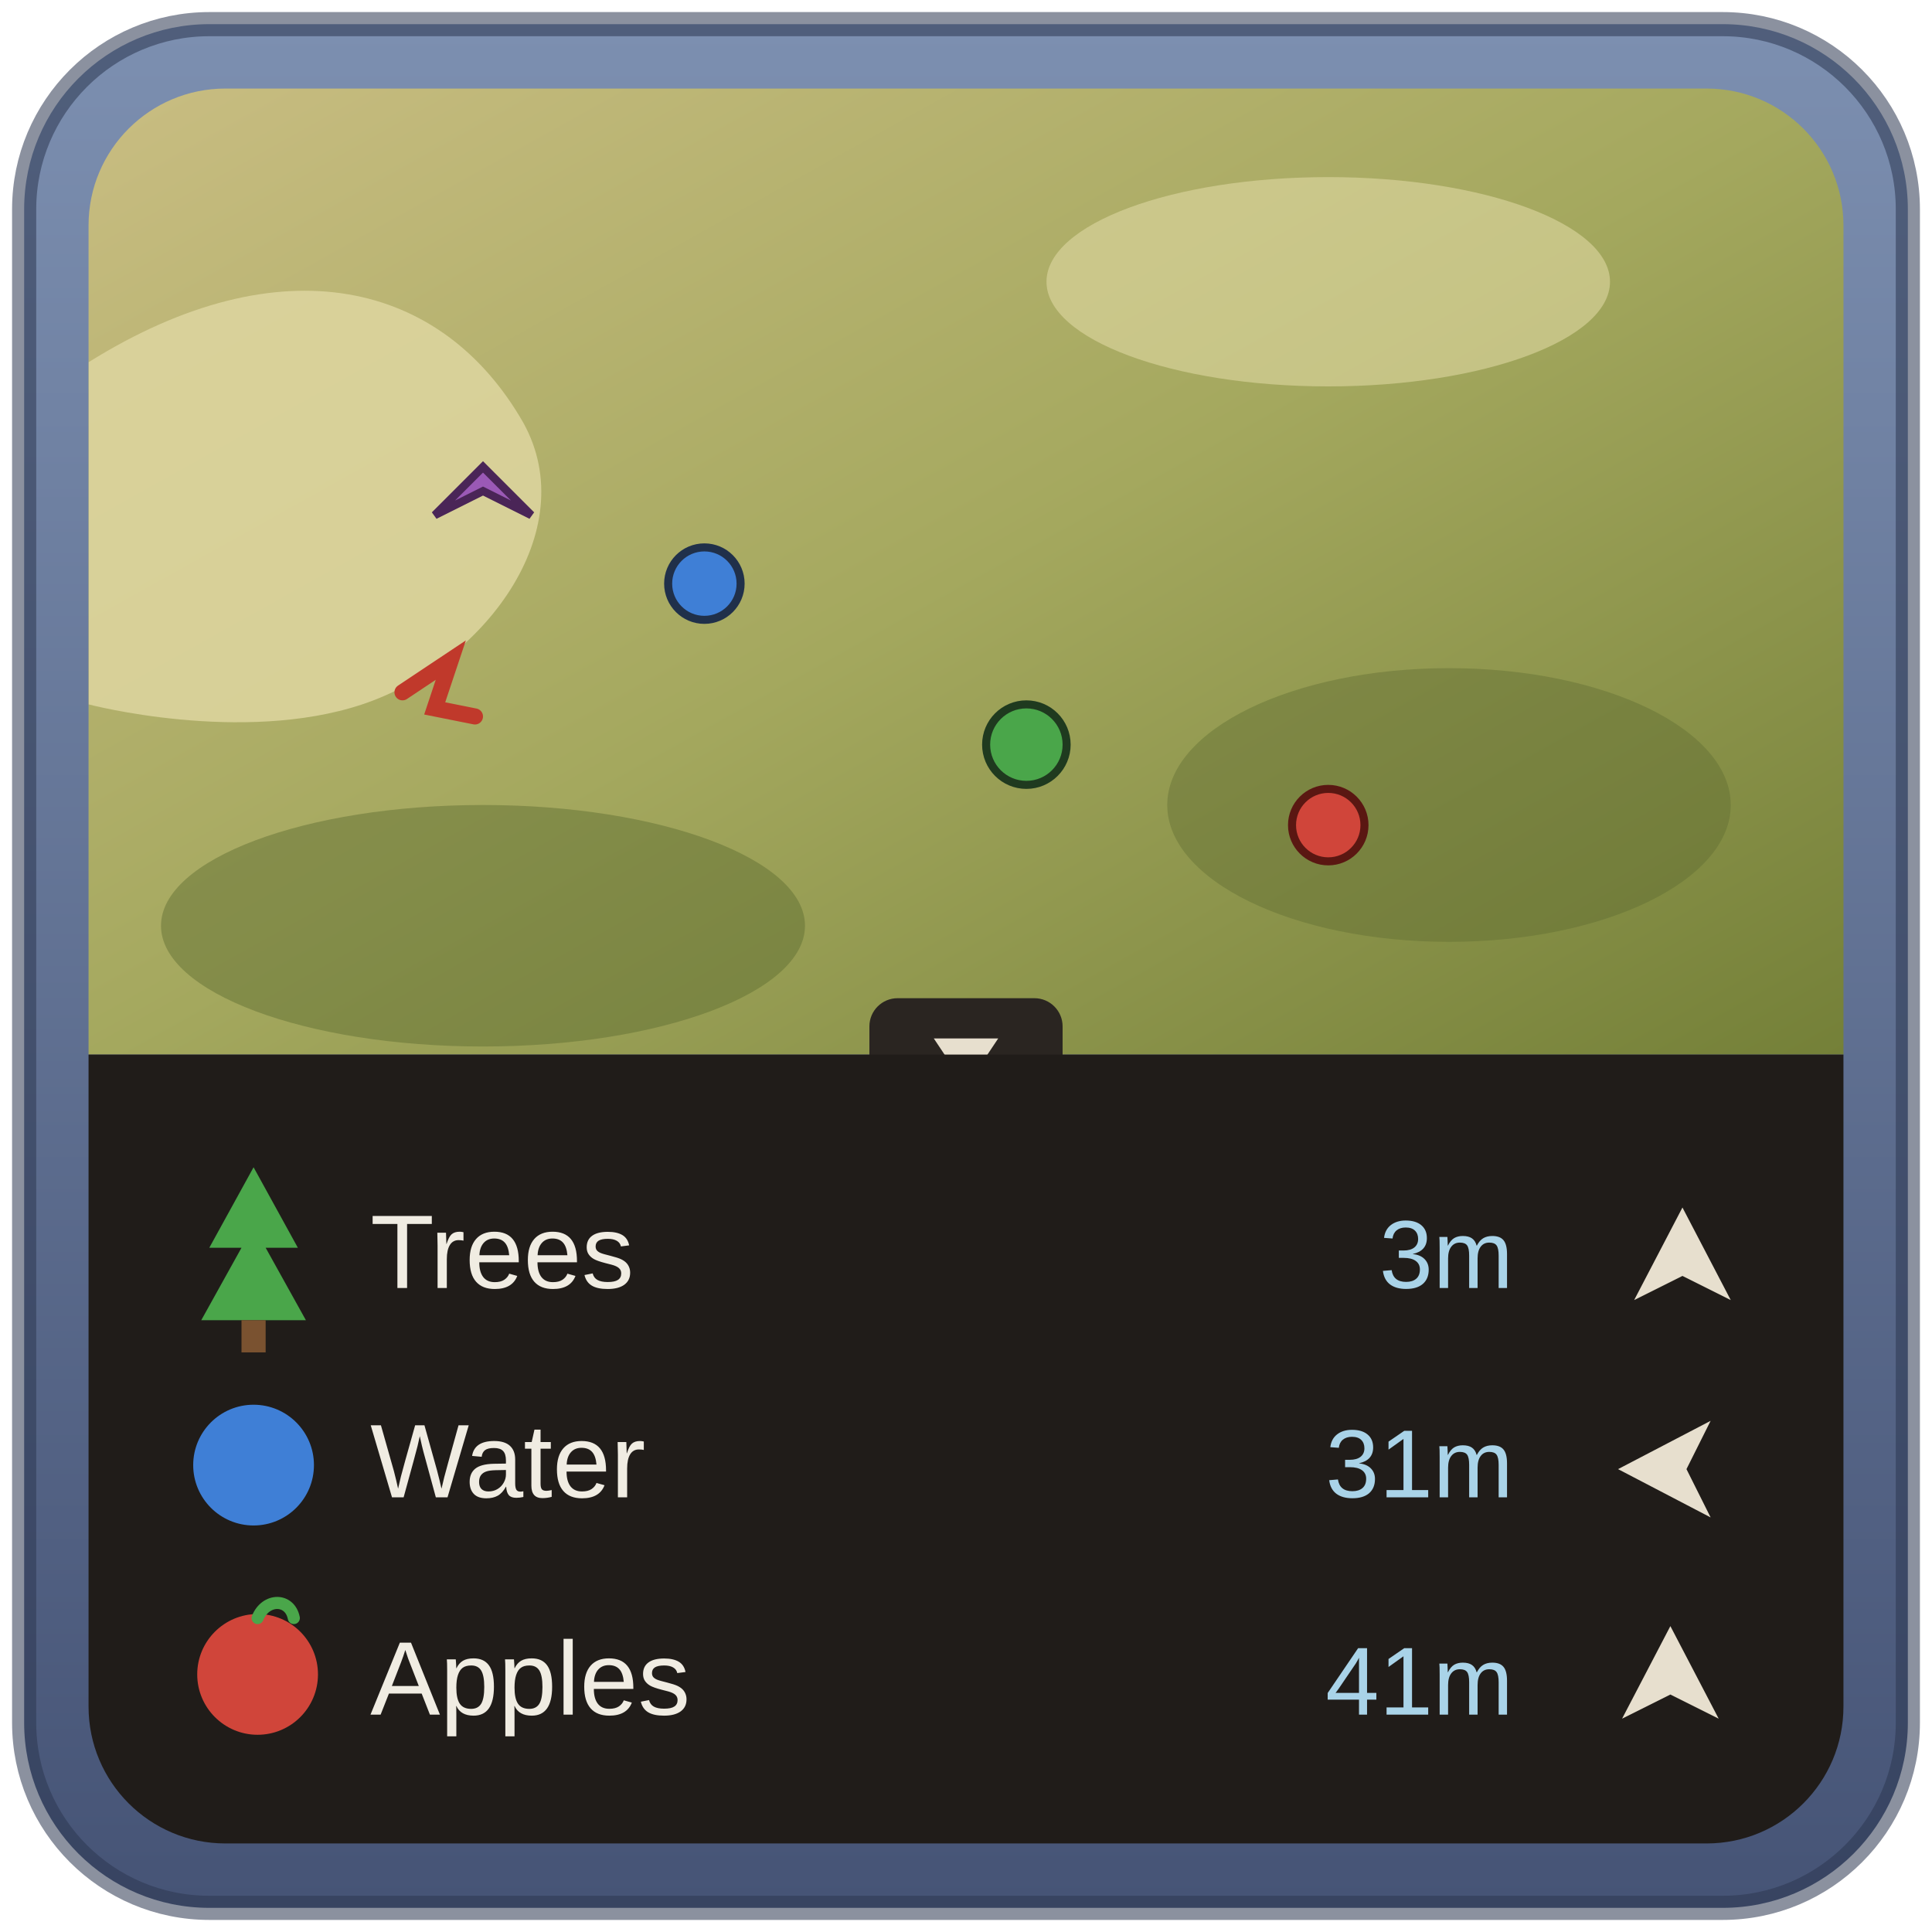
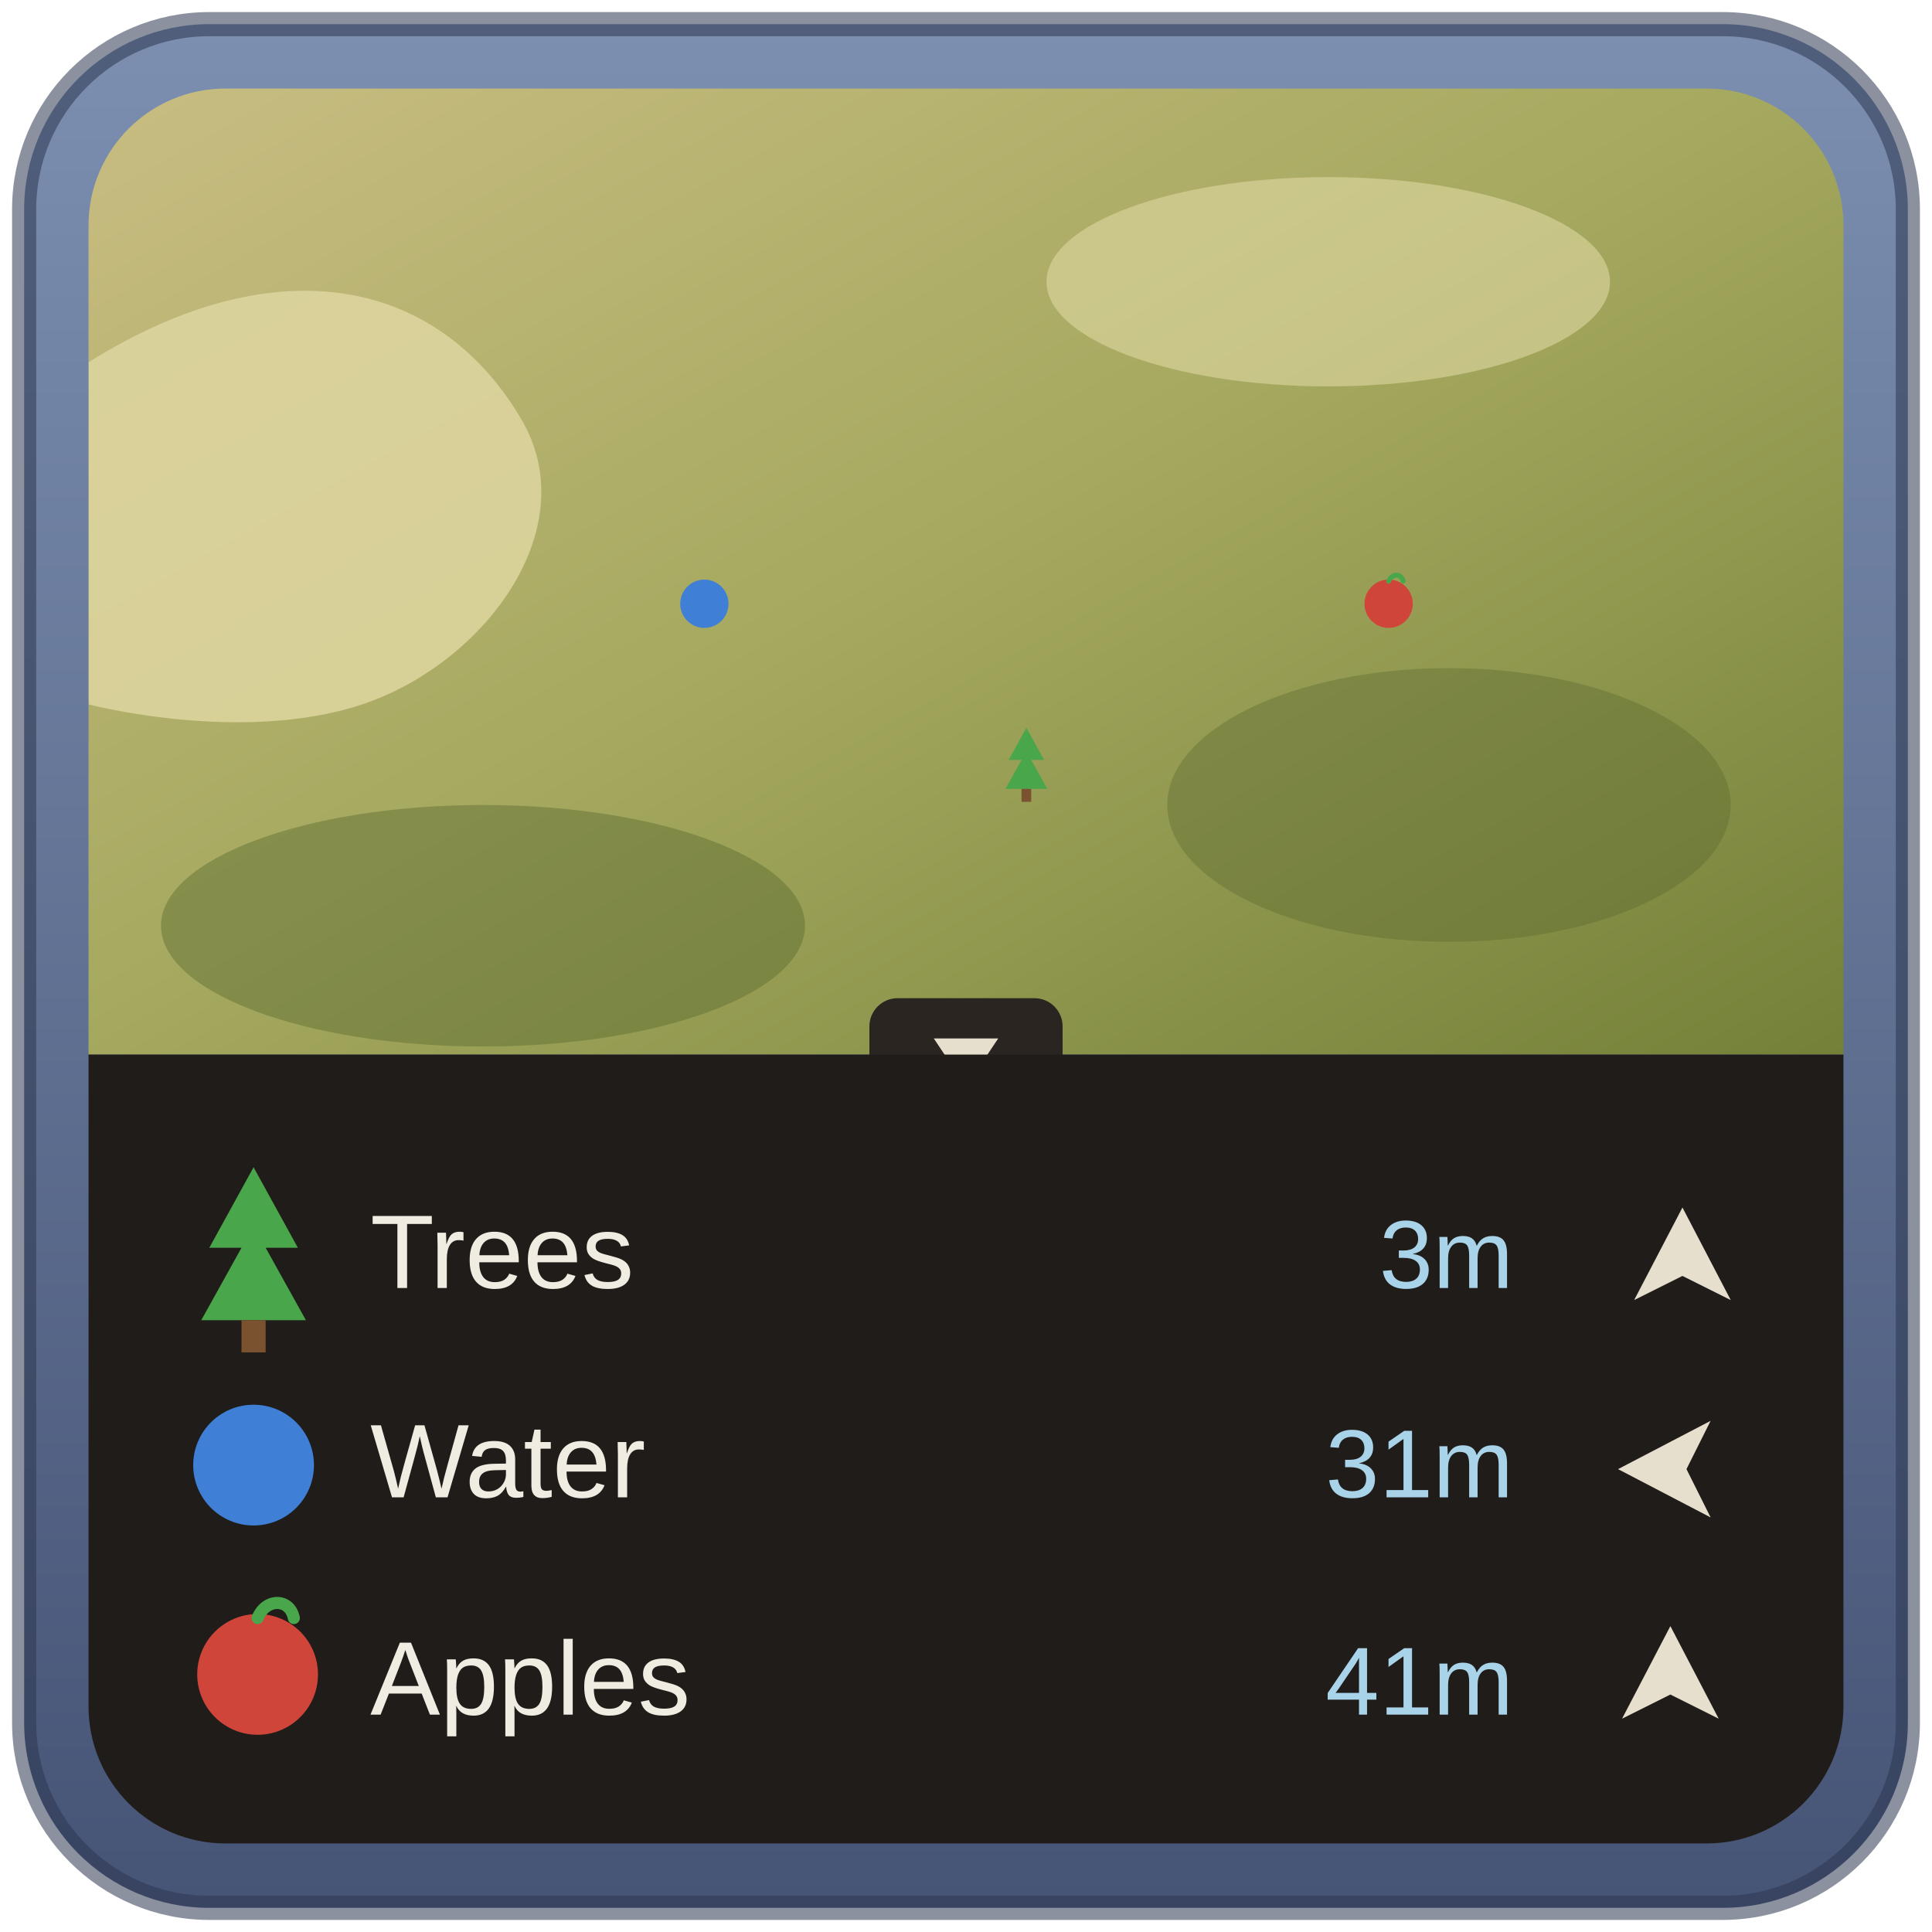
<svg xmlns="http://www.w3.org/2000/svg" viewBox="0 0 480 480" font-family="Verdana, Arial, sans-serif">
  <defs>
    <linearGradient id="frame" x1="0" y1="0" x2="0" y2="1">
      <stop offset="0" stop-color="#7c8fb0" />
      <stop offset="1" stop-color="#465476" />
    </linearGradient>
    <linearGradient id="terrain" x1="0" y1="0" x2="1" y2="1">
      <stop offset="0" stop-color="#c9bd82" />
      <stop offset="0.5" stop-color="#a4a85e" />
      <stop offset="1" stop-color="#748038" />
    </linearGradient>
    <clipPath id="innerClip">
      <rect x="22" y="22" width="436" height="436" rx="34" />
    </clipPath>
+     <g id="icon-tree">
+       <path d="M0,-23 L11,-3 L3,-3 L13,15 L-13,15 L-3,-3 L-11,-3 Z" fill="#4aa64a" />
+       <rect x="-3" y="15" width="6" height="8" fill="#7a5230" />
+     </g>
+     <g id="icon-water">
+       <circle cx="0" cy="0" r="15" fill="#3f7fd6" />
+     </g>
+     <g id="icon-apple">
+       <circle cx="0" cy="0" r="15" fill="#d0453a" />
+       <path d="M0,-14 C2,-19 8,-19 9,-14" fill="none" stroke="#4aa64a" stroke-width="3" stroke-linecap="round" />
+     </g>
  </defs>
  <rect x="6" y="6" width="468" height="468" rx="46" fill="url(#frame)" />
  <g clip-path="url(#innerClip)">
    <rect x="22" y="22" width="436" height="240" fill="url(#terrain)" />
    <path d="M22 90 C70 60 110 70 130 105 C145 132 120 165 90 175 C60 185 22 175 22 175 Z" fill="#ded6a0" opacity="0.85" />
    <ellipse cx="330" cy="70" rx="70" ry="26" fill="#e4dca8" opacity="0.55" />
    <ellipse cx="120" cy="230" rx="80" ry="30" fill="#5c6a2f" opacity="0.45" />
    <ellipse cx="360" cy="200" rx="70" ry="34" fill="#5c6a2f" opacity="0.4" />
-     <circle cx="175" cy="145" r="9" fill="#3f7fd6" stroke="#20304a" stroke-width="2" />
-     <circle cx="255" cy="185" r="10" fill="#4aa64a" stroke="#1f3a1f" stroke-width="2" />
-     <circle cx="330" cy="205" r="9" fill="#d0453a" stroke="#5a1712" stroke-width="2" />
-     <path d="M108 128 L120 116 L132 128 L120 122 Z" fill="#9b59b6" stroke="#4a2557" stroke-width="2" />
-     <path d="M100 172 L112 164 L108 176 L118 178" fill="none" stroke="#c0392b" stroke-width="4" stroke-linecap="round" />
+     <use href="#icon-water" transform="translate(175,150) scale(0.4)" />
+     <use href="#icon-tree" transform="translate(255,190) scale(0.4)" />
+     <use href="#icon-apple" transform="translate(345,150) scale(0.4)" />
    <rect x="216" y="248" width="48" height="30" rx="7" fill="#2a2521" />
    <path d="M232 258 L248 258 L240 270 Z" fill="#e7dfce" />
    <rect x="22" y="262" width="436" height="196" fill="#201c19" />
    <g transform="translate(46,286)">
-       <path d="M17 4 L28 24 L20 24 L30 42 L4 42 L14 24 L6 24 Z" fill="#4aa64a" />
-       <rect x="14" y="42" width="6" height="8" fill="#7a5230" />
+       <use href="#icon-tree" transform="translate(17,27)" />
      <text x="46" y="34" fill="#f0ece2" font-size="26">Trees</text>
      <text x="330" y="34" fill="#a9d3e8" font-size="24" text-anchor="end">3m</text>
      <path d="M0,-13 L12,10 L0,4 L-12,10 Z" fill="#e7dfce" transform="translate(372,27) rotate(0)" />
    </g>
    <g transform="translate(46,340)">
-       <circle cx="17" cy="24" r="15" fill="#3f7fd6" />
+       <use href="#icon-water" transform="translate(17,24)" />
      <text x="46" y="32" fill="#f0ece2" font-size="26">Water</text>
      <text x="330" y="32" fill="#a9d3e8" font-size="24" text-anchor="end">31m</text>
      <path d="M0,-13 L12,10 L0,4 L-12,10 Z" fill="#e7dfce" transform="translate(369,25) rotate(-90)" />
    </g>
    <g transform="translate(46,394)">
-       <circle cx="18" cy="22" r="15" fill="#d0453a" />
-       <path d="M18 8 C20 3 26 3 27 8" fill="none" stroke="#4aa64a" stroke-width="3" stroke-linecap="round" />
+       <use href="#icon-apple" transform="translate(18,22)" />
      <text x="46" y="32" fill="#f0ece2" font-size="26">Apples</text>
      <text x="330" y="32" fill="#a9d3e8" font-size="24" text-anchor="end">41m</text>
      <path d="M0,-13 L12,10 L0,4 L-12,10 Z" fill="#e7dfce" transform="translate(369,23) rotate(0)" />
    </g>
  </g>
  <rect x="6" y="6" width="468" height="468" rx="46" fill="none" stroke="#2c3650" stroke-width="6" opacity="0.55" />
</svg>
